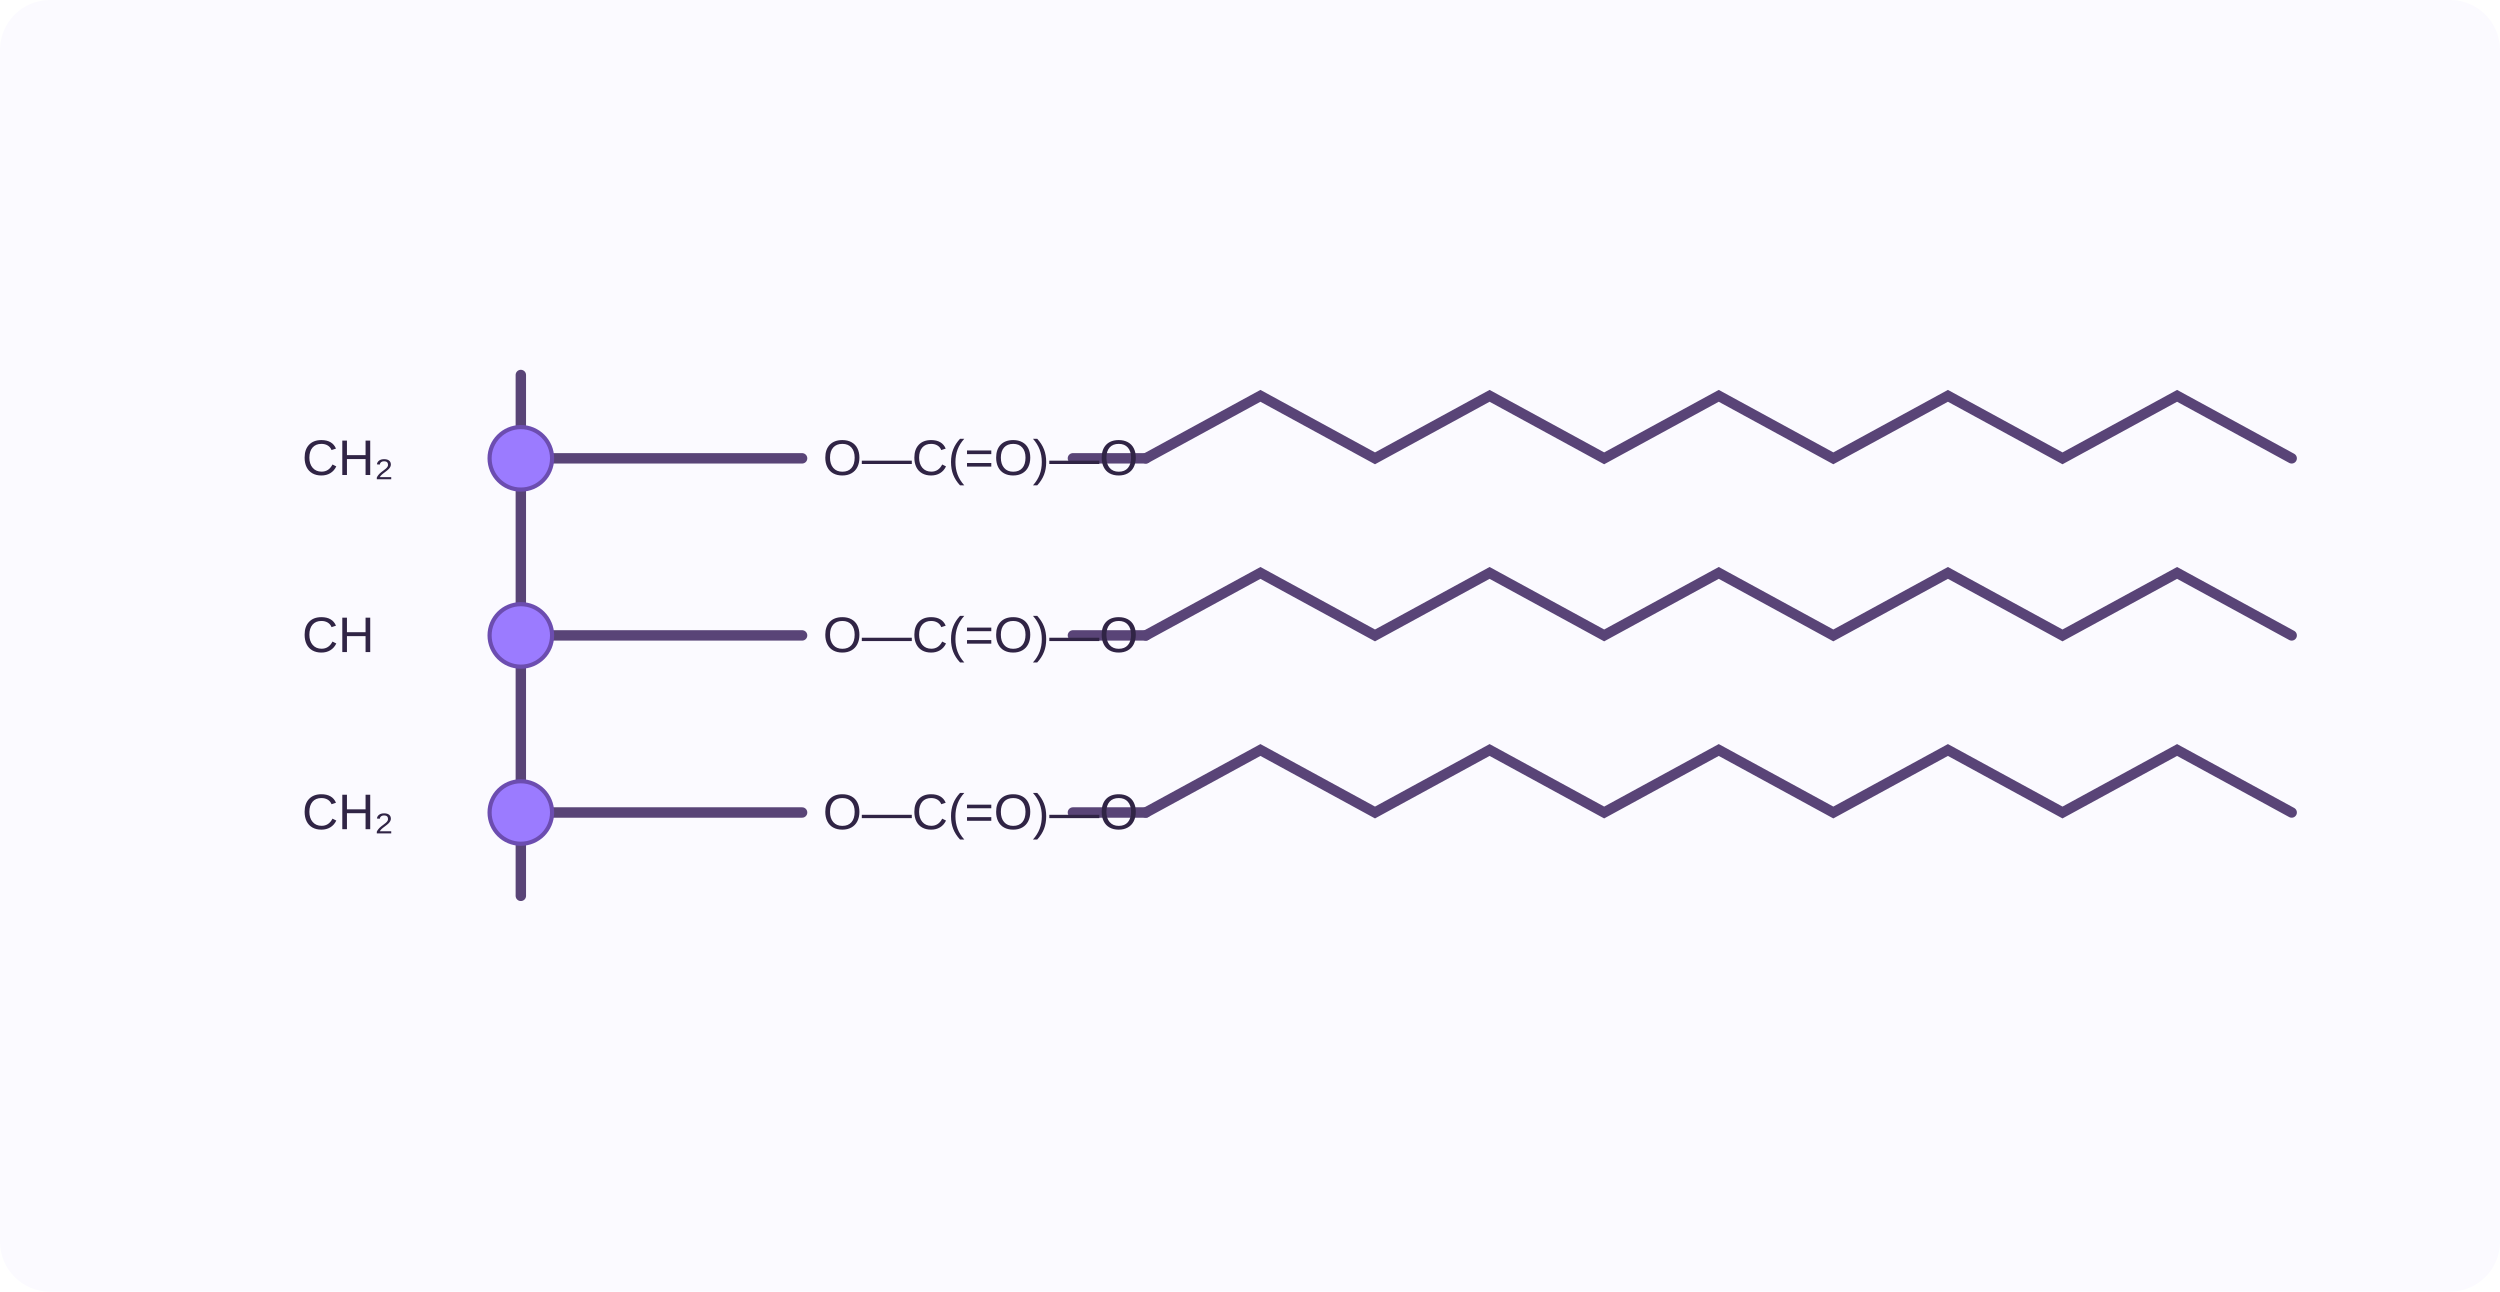
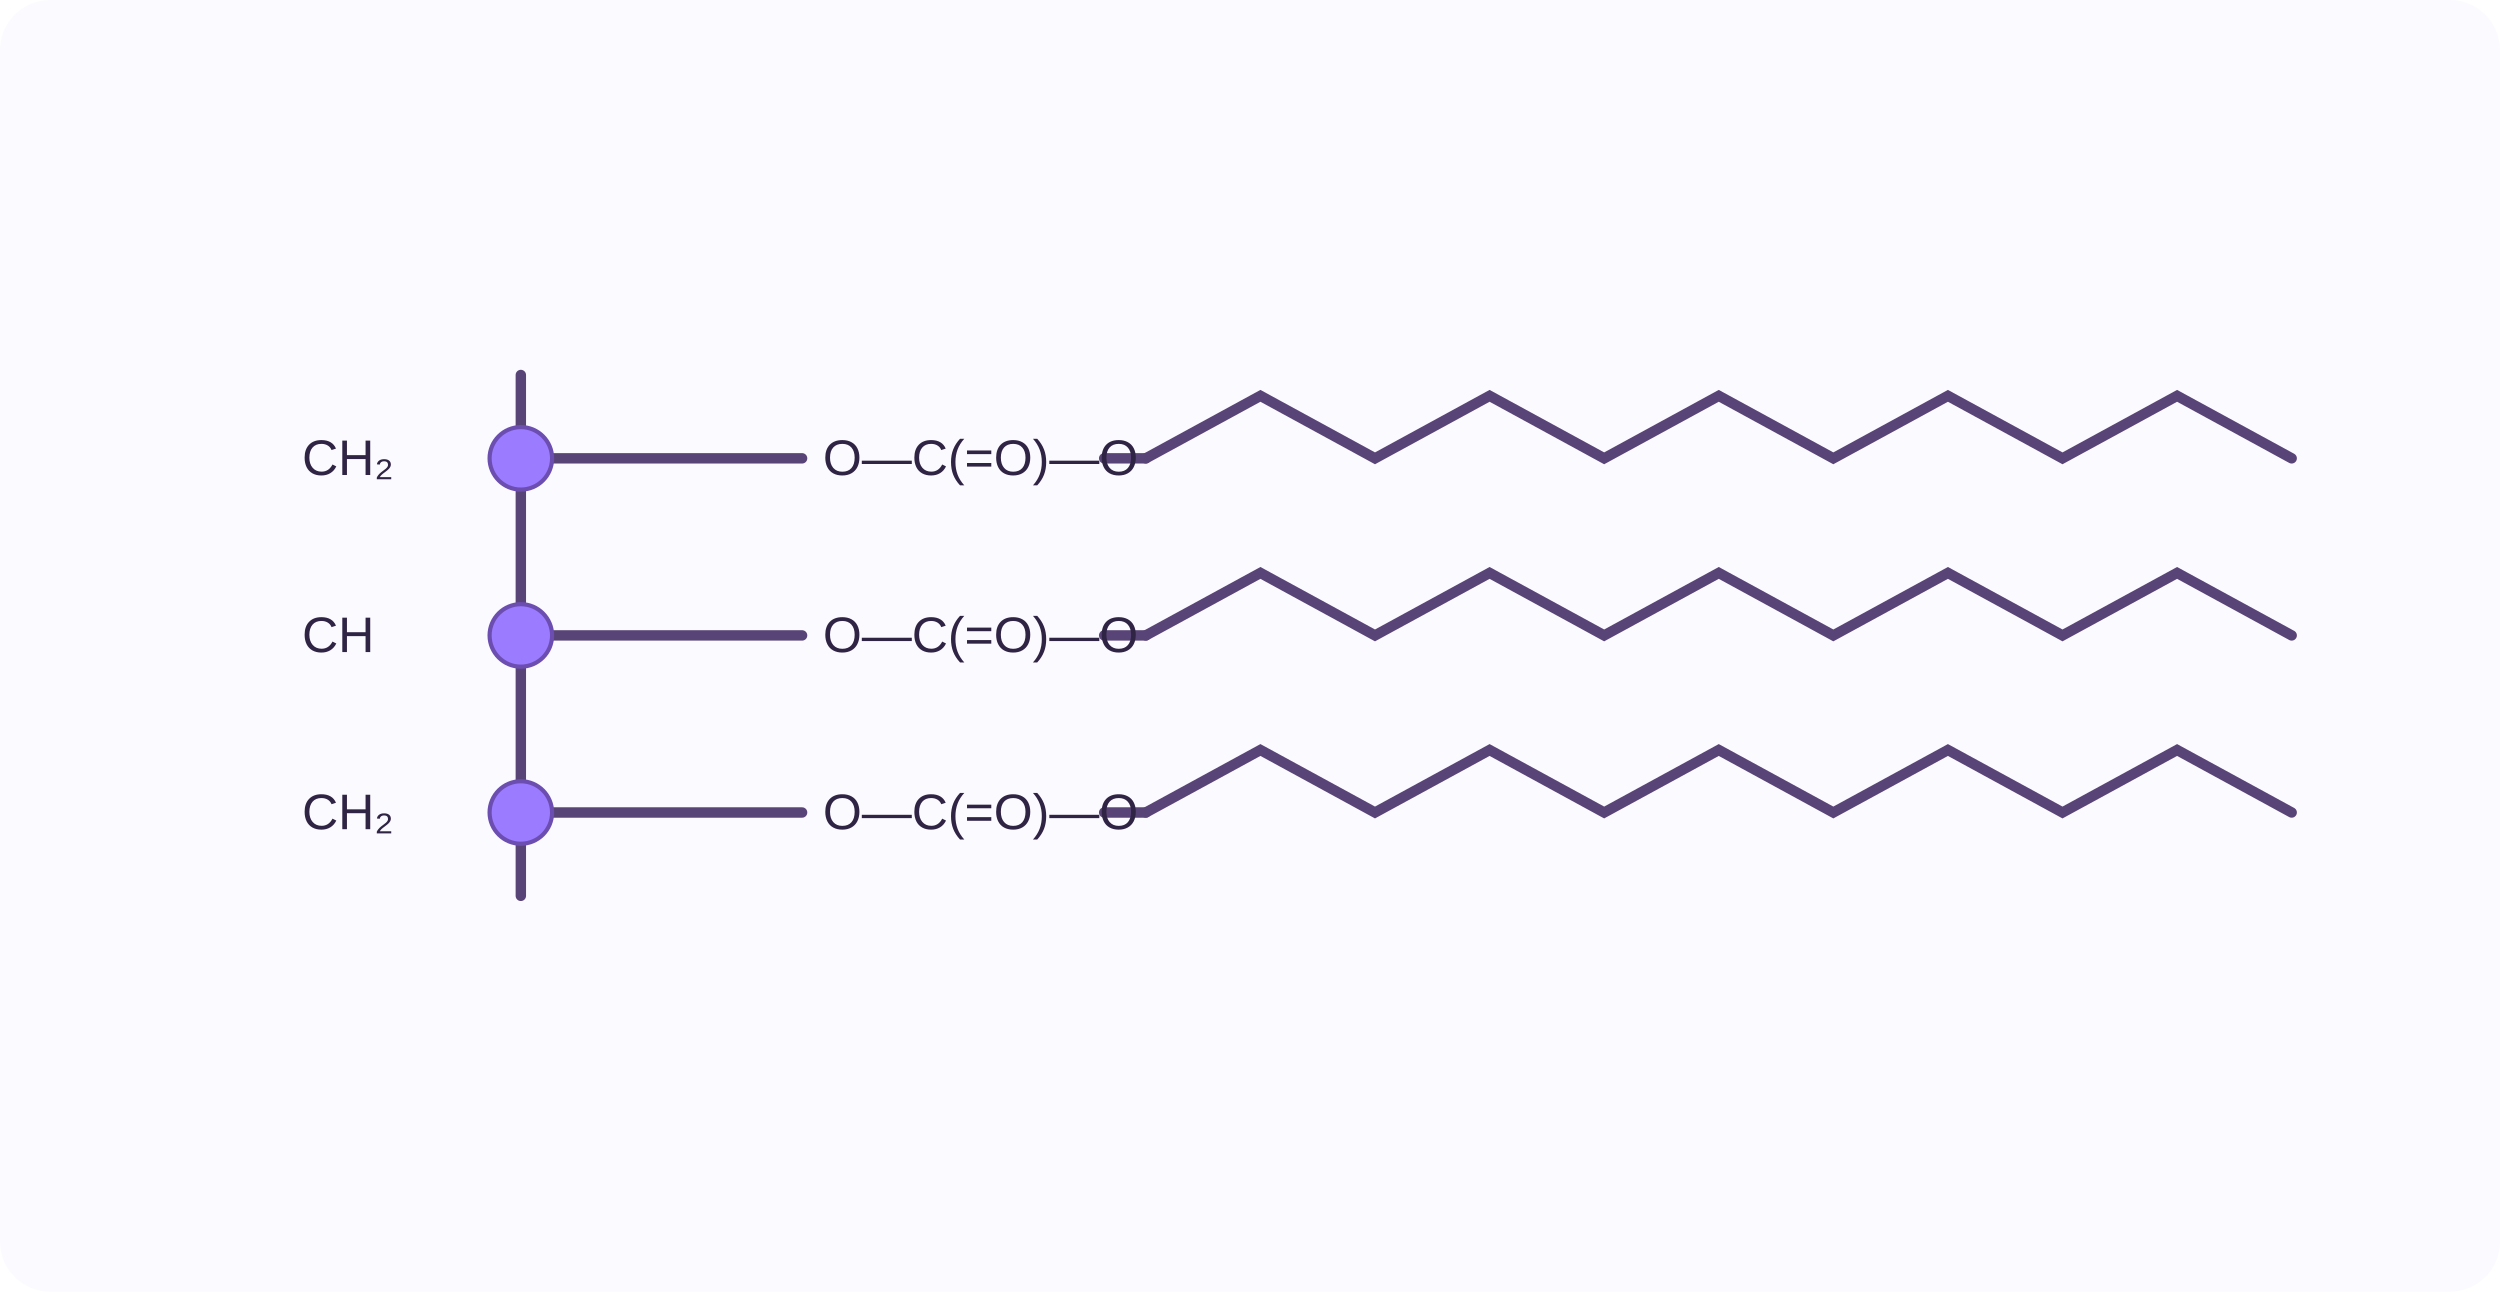
<svg xmlns="http://www.w3.org/2000/svg" viewBox="0 0 1200 620" role="img" aria-labelledby="t d">
  <rect width="1200" height="620" rx="24" fill="#fbfaff" />
  <g stroke="#594477" stroke-width="5" fill="none" stroke-linecap="round">
    <path d="M250 180V430" />
-     <path d="M250 220H385M515 220H550" />
-     <path d="M250 305H385M515 305H550" />
-     <path d="M250 390H385M515 390H550" />
+     <path d="M250 220H385M530 220H550" />
+     <path d="M250 305H385M530 305H550" />
+     <path d="M250 390H385M530 390H550" />
    <path d="M550 220L605 190L660 220L715 190L770 220L825 190L880 220L935 190L990 220L1045 190L1100 220" />
    <path d="M550 305L605 275L660 305L715 275L770 305L825 275L880 305L935 275L990 305L1045 275L1100 305" />
    <path d="M550 390L605 360L660 390L715 360L770 390L825 360L880 390L935 360L990 390L1045 360L1100 390" />
  </g>
  <g fill="#9b7bff" stroke="#6c4db0" stroke-width="2">
    <circle cx="250" cy="220" r="15" />
    <circle cx="250" cy="305" r="15" />
    <circle cx="250" cy="390" r="15" />
  </g>
  <g font-family="Arial" font-size="24" fill="#302445">
    <text x="145" y="228">CH₂</text>
    <text x="145" y="313">CH</text>
    <text x="145" y="398">CH₂</text>
    <text x="395" y="228">O—C(=O)—O</text>
    <text x="395" y="313">O—C(=O)—O</text>
    <text x="395" y="398">O—C(=O)—O</text>
  </g>
</svg>
